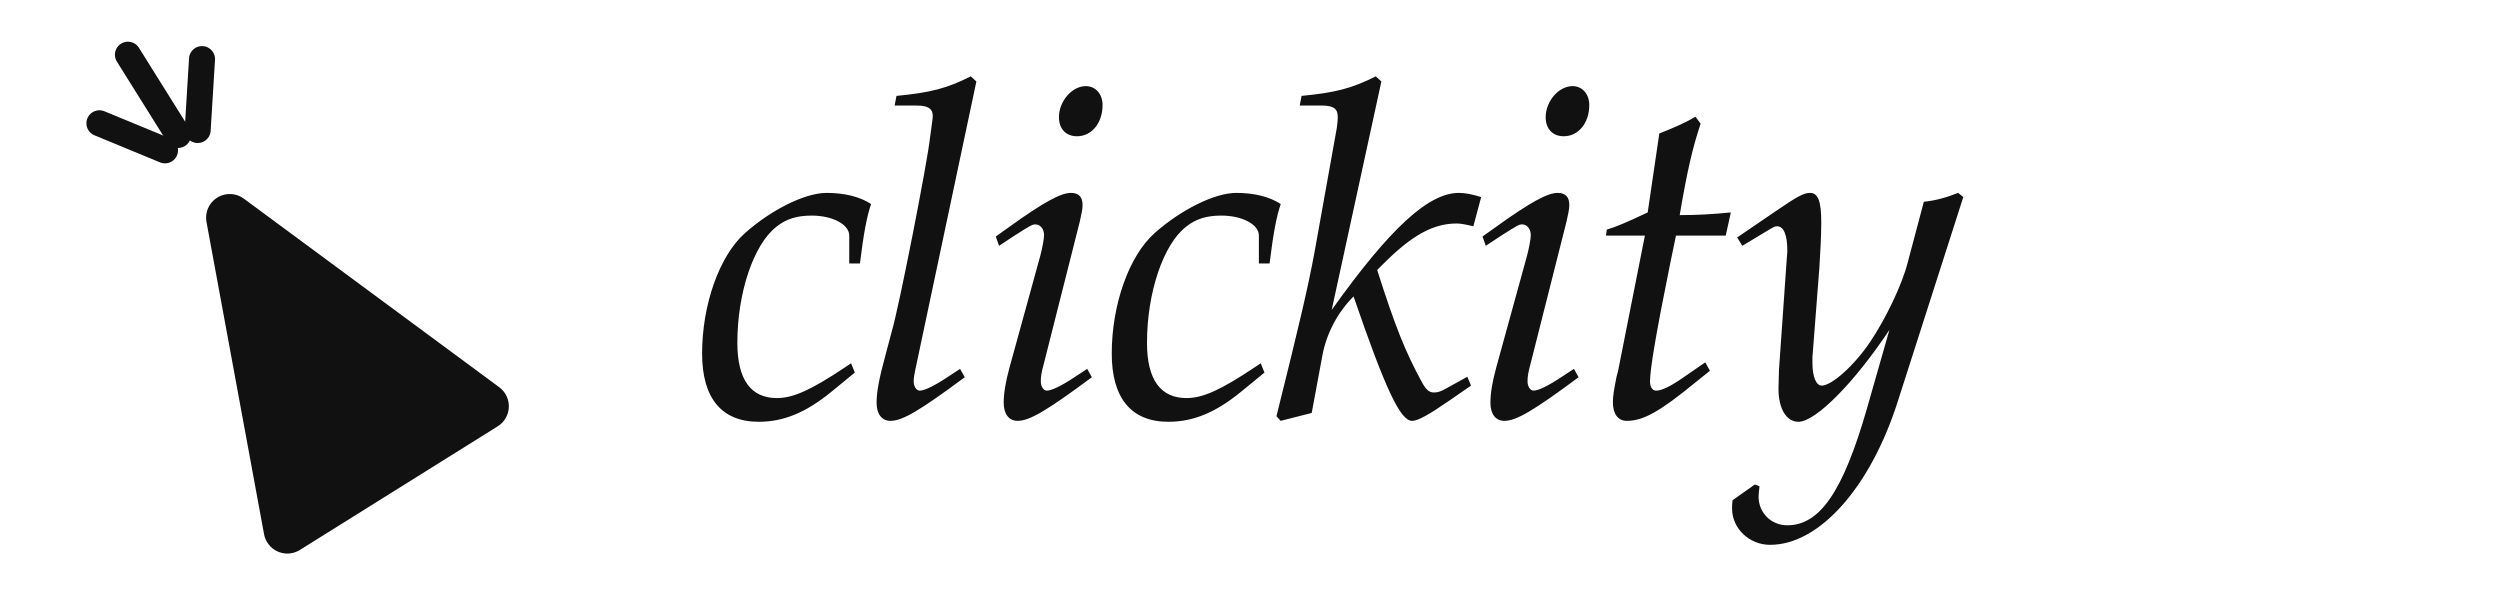
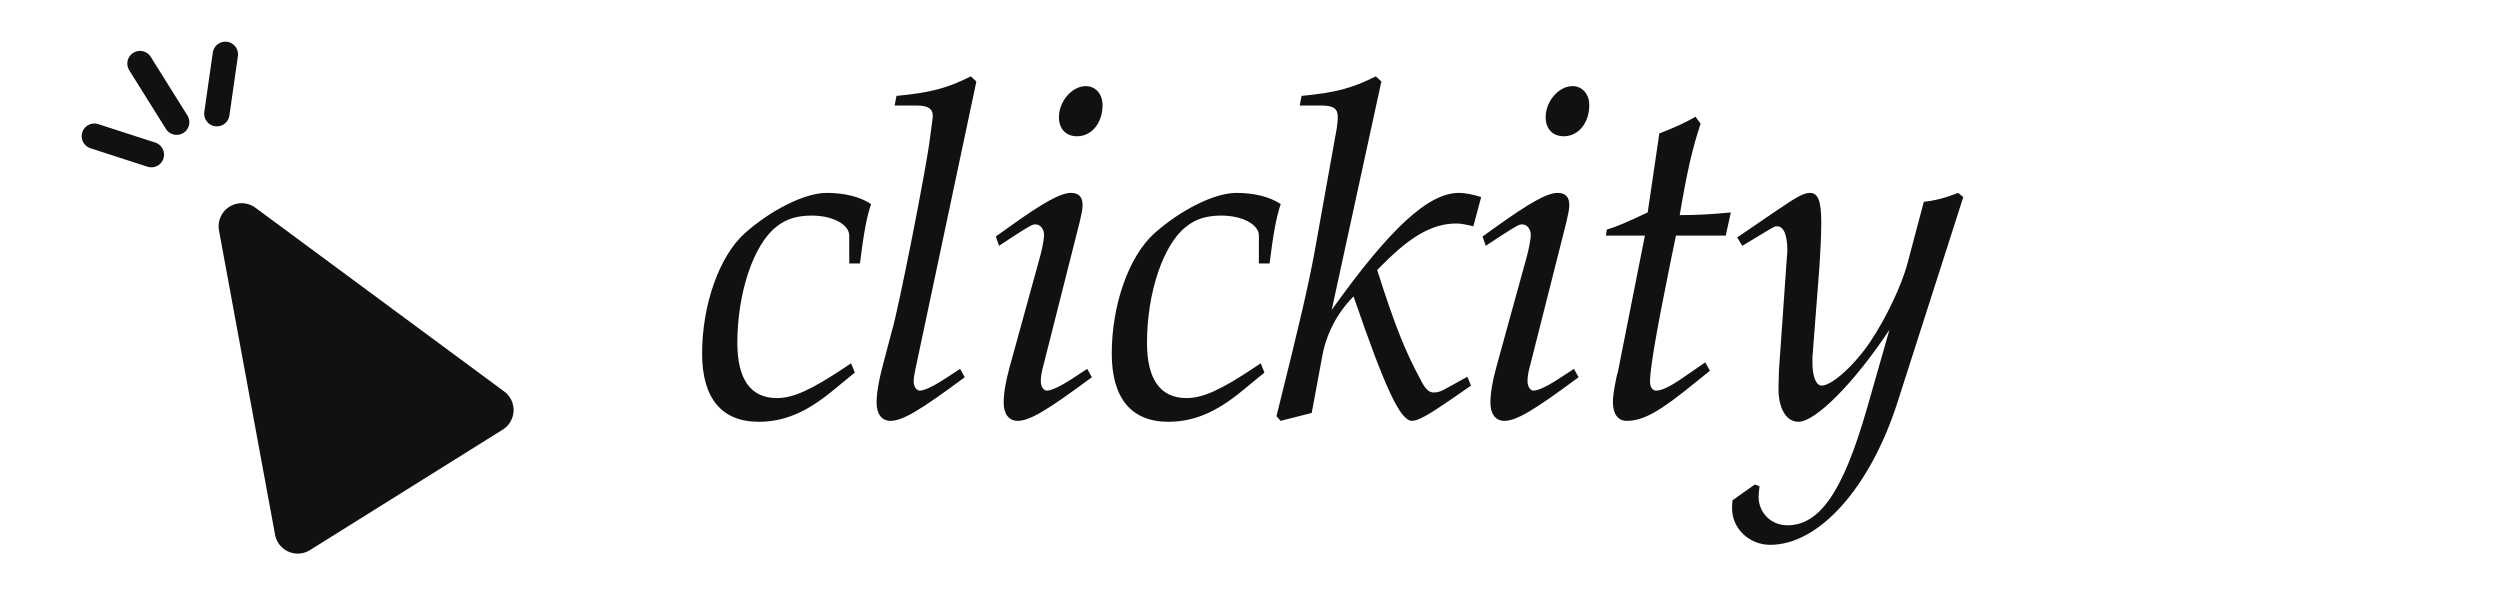
<svg xmlns="http://www.w3.org/2000/svg" viewBox="0 0 420 100" width="420" height="100" role="img" aria-label="clickity">
-   <polygon points="38.60,36.57 81.51,68.25 48.27,89.02" fill="#111111" stroke="#111111" stroke-width="7.95" stroke-linejoin="round" />
-   <g stroke="#111111" stroke-width="4.37" stroke-linecap="round">
-     <line x1="27.72" y1="25.26" x2="16.70" y2="20.71" />
-     <line x1="29.92" y1="22.67" x2="21.49" y2="9.19" />
-     <line x1="33.21" y1="21.84" x2="33.94" y2="9.93" />
+   <polygon points="40.60,38.01 82.41,68.89 50.02,89.13" fill="#111111" stroke="#111111" stroke-width="7.75" stroke-linejoin="round" />
+   <g stroke="#111111" stroke-width="4.26" stroke-linecap="round">
+     <line x1="25.43" y1="25.98" x2="15.85" y2="22.88" />
+     <line x1="29.68" y1="20.53" x2="23.52" y2="10.68" />
+     <line x1="36.43" y1="19.10" x2="37.86" y2="9.13" />
  </g>
  <text x="116" y="70" fill="#111111" font-family="'Instrument Serif', 'Iowan Old Style', 'Palatino Linotype', Georgia, serif" font-style="italic" font-size="78" letter-spacing="-1.5">clickity</text>
</svg>
